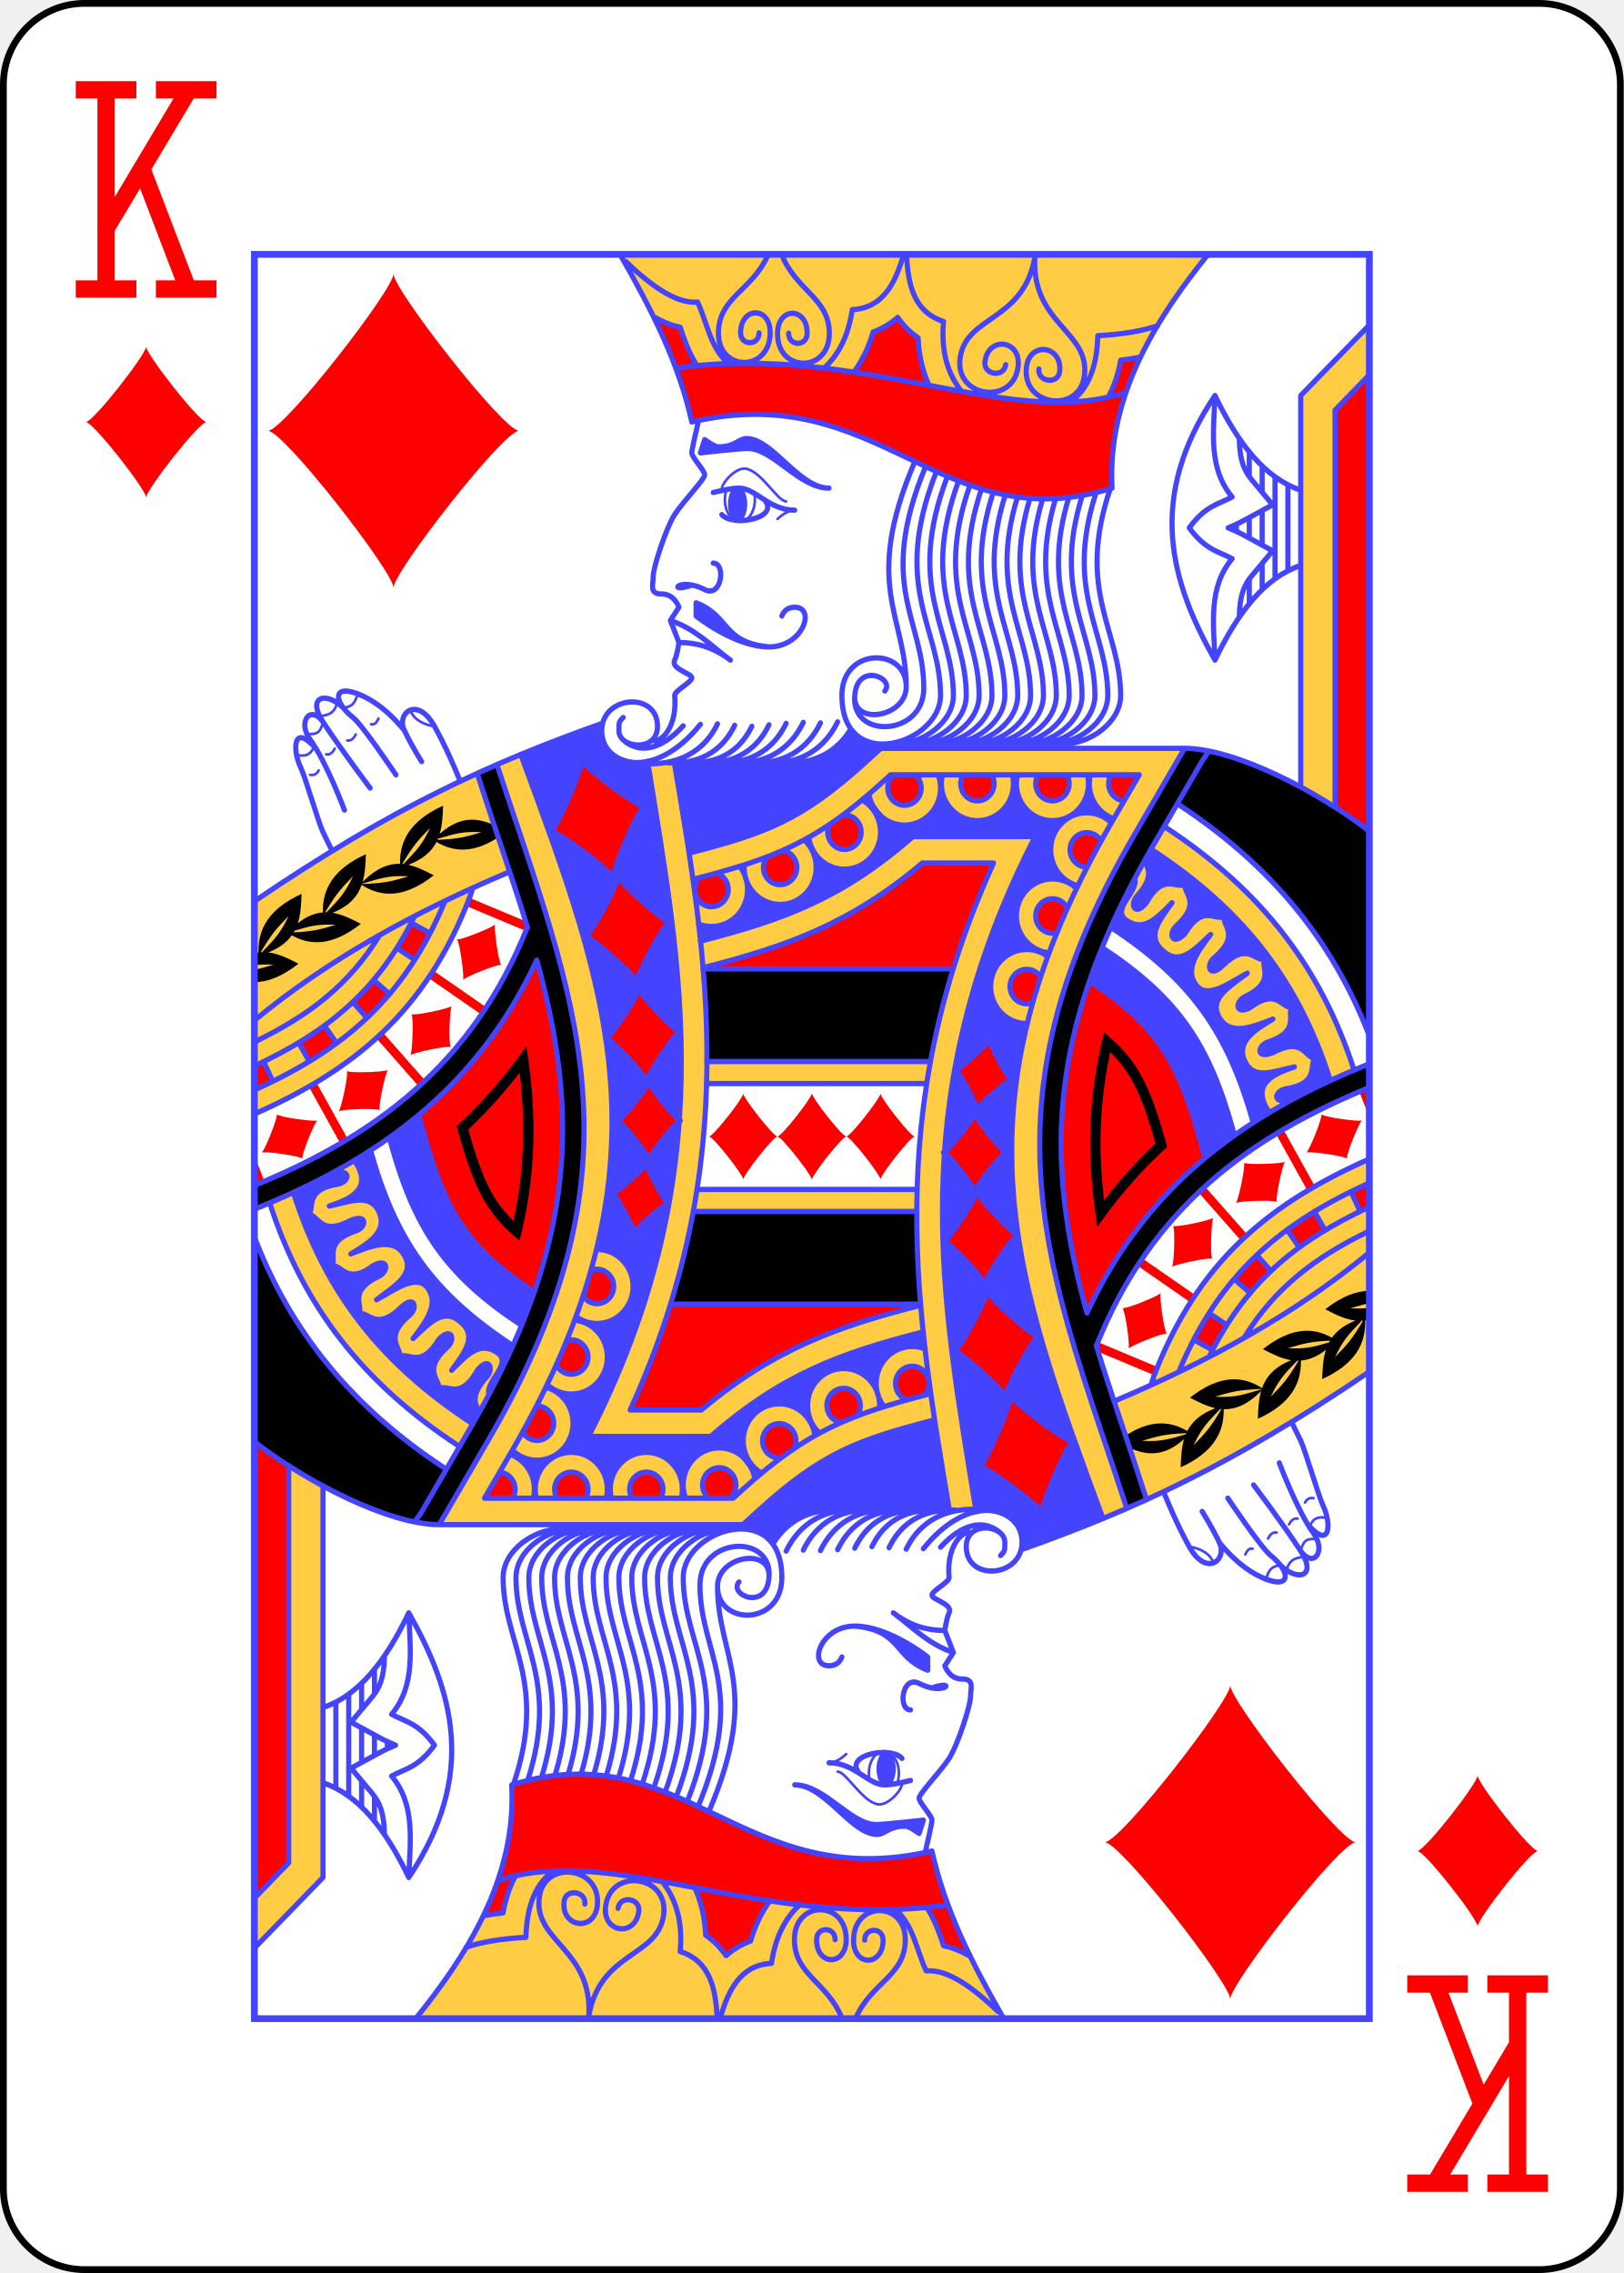
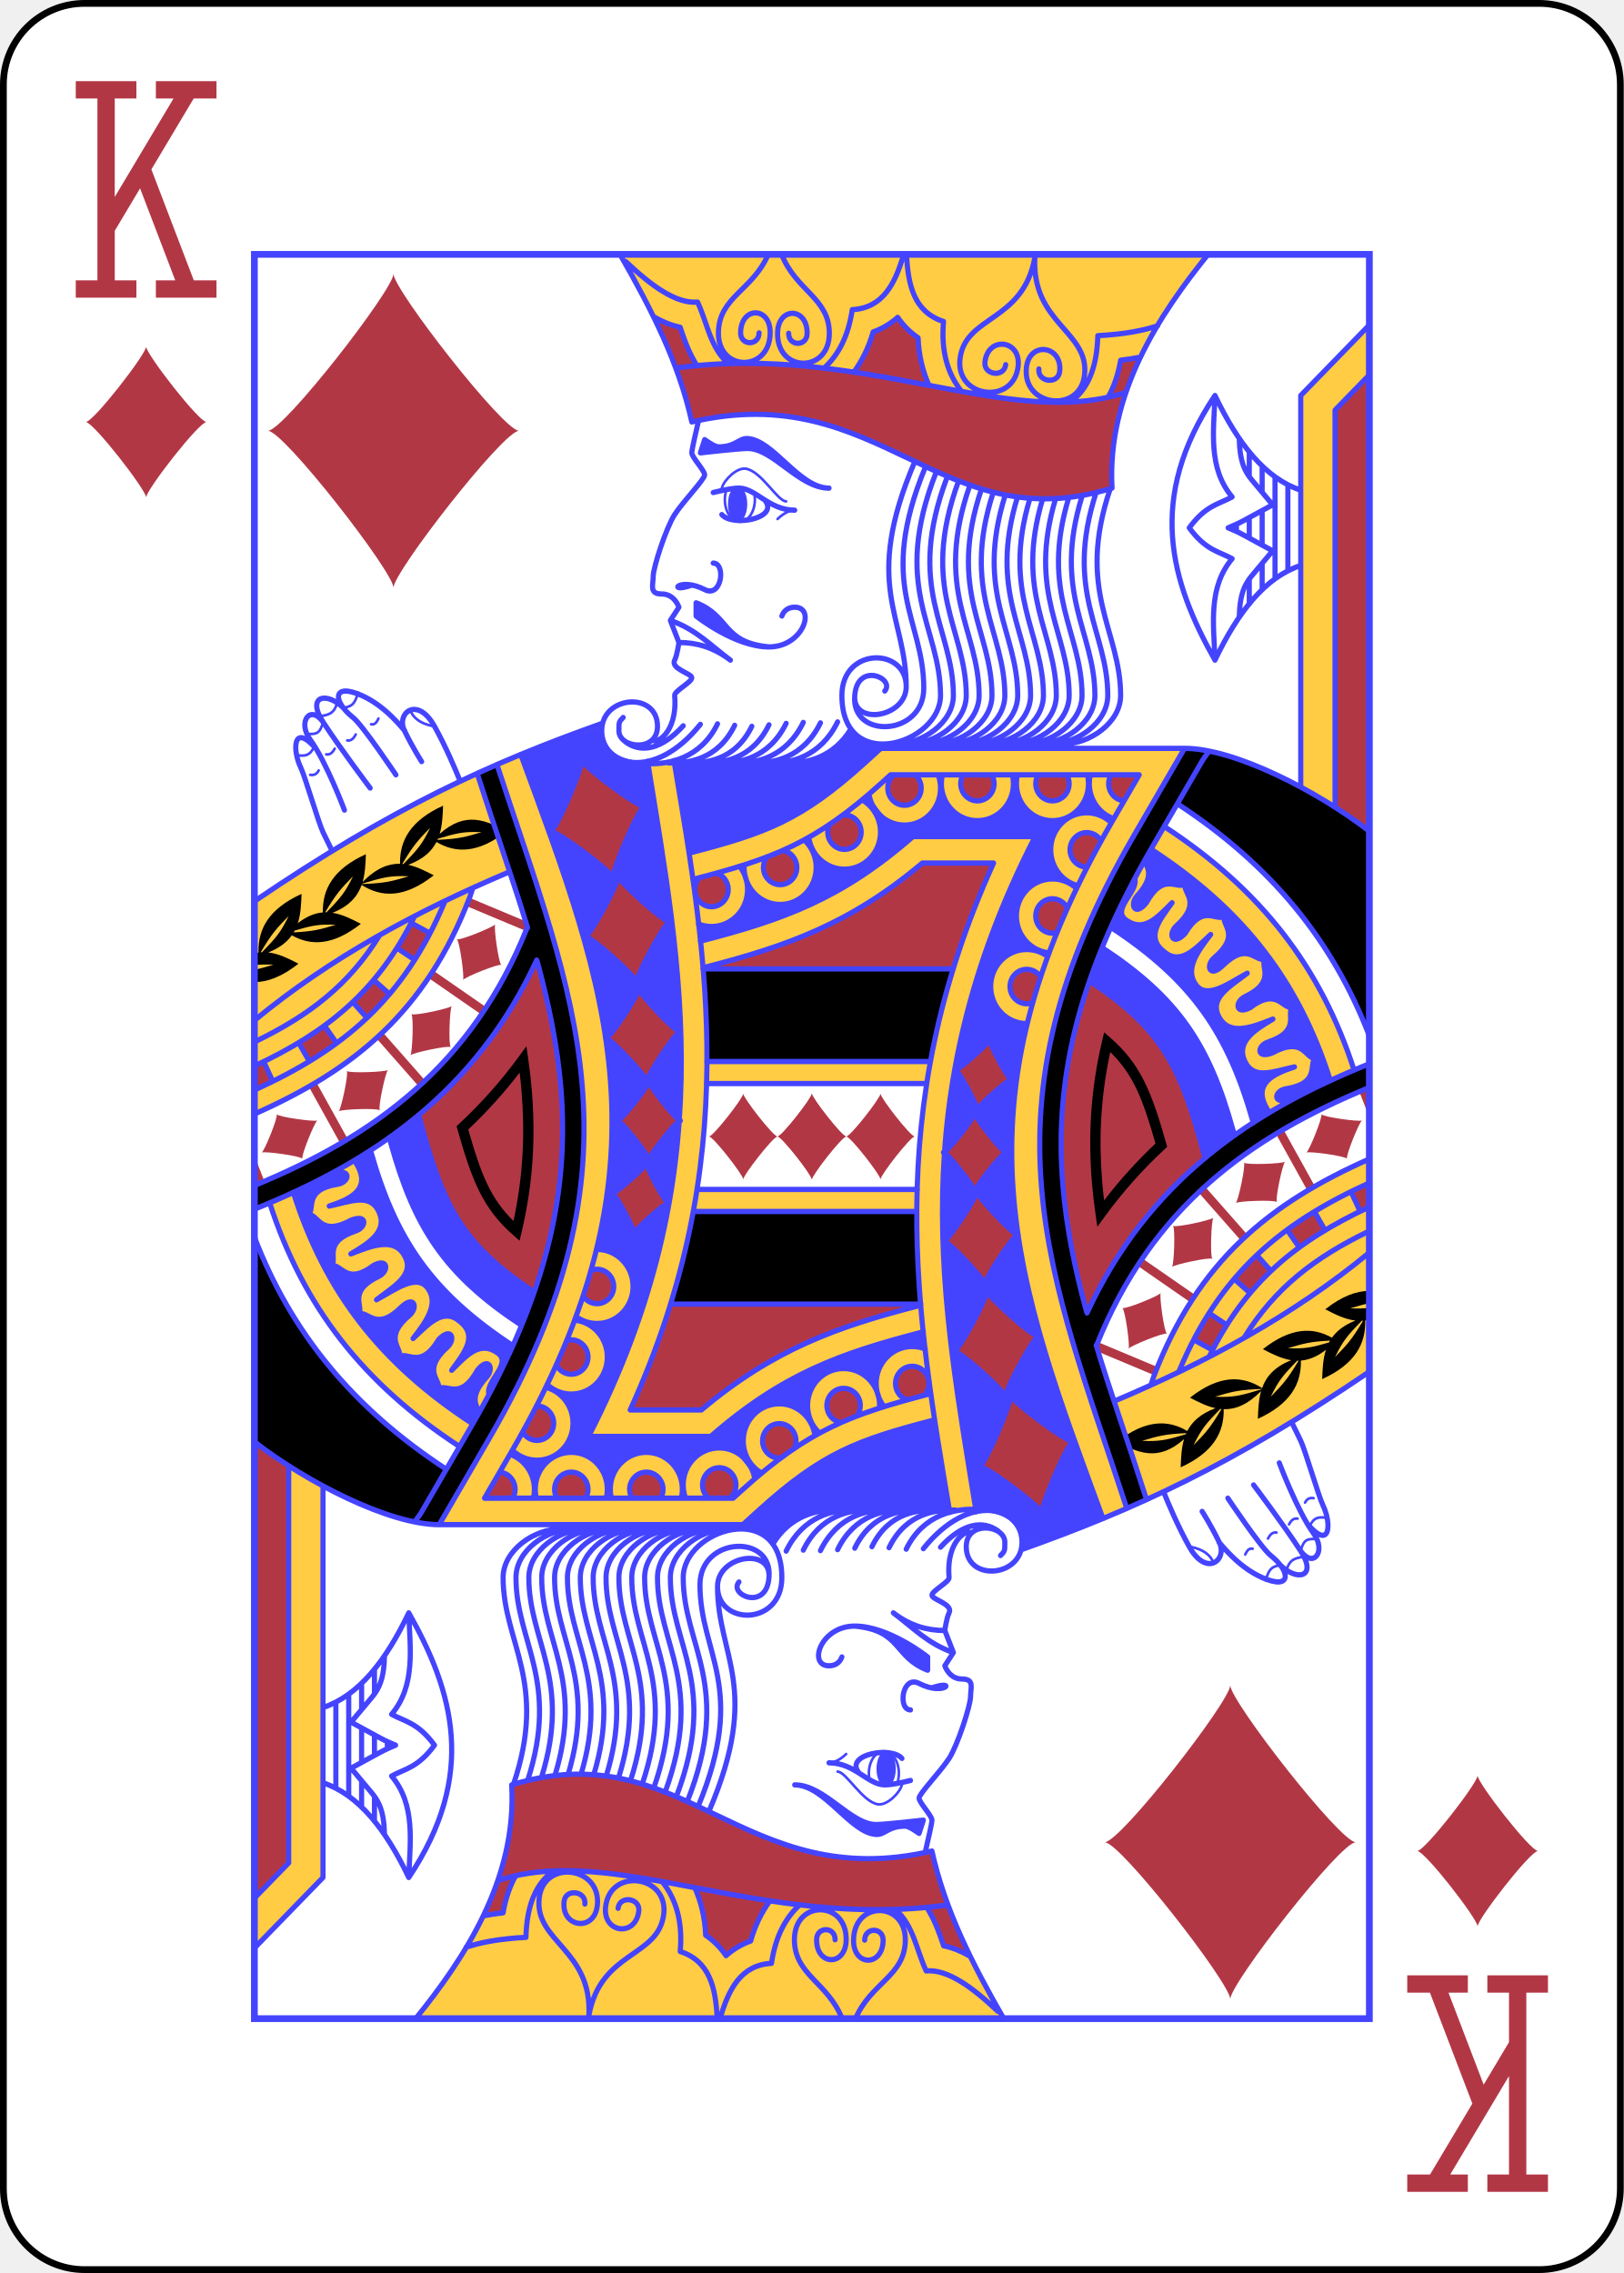
<svg xmlns="http://www.w3.org/2000/svg" xmlns:xlink="http://www.w3.org/1999/xlink" class="card" face="KD" height="3.5in" preserveAspectRatio="none" viewBox="-120 -168 240 336" width="2.5in">
  <defs>
    <symbol id="VDK" viewBox="-500 -500 1000 1000" preserveAspectRatio="xMinYMid">
-       <path d="M-285 -460L-85 -460M-185 -460L-185 460M-285 460L-85 460M85 -460L285 -460M185 -440L-170 155M85 460L285 460M185 440L-10 -70" stroke="red" stroke-width="80" stroke-linecap="square" stroke-miterlimit="1.5" fill="none" />
+       <path d="M-285 -460L-85 -460M-185 -460L-185 460M-285 460L-85 460M85 -460L285 -460M185 -440L-170 155M85 460L285 460M185 440L-10 -70" stroke="#b23745" stroke-width="80" stroke-linecap="square" stroke-miterlimit="1.5" fill="none" />
    </symbol>
    <symbol id="SDK" viewBox="-600 -600 1200 1200" preserveAspectRatio="xMinYMid">
-       <path d="M-400 0C-350 0 0 -450 0 -500C0 -450 350 0 400 0C350 0 0 450 0 500C0 450 -350 0 -400 0Z" fill="red" />
+       <path d="M-400 0C-350 0 0 -450 0 -500C0 -450 350 0 400 0C350 0 0 450 0 500C0 450 -350 0 -400 0Z" fill="#b23745" />
    </symbol>
    <symbol id="DK6" preserveAspectRatio="none" viewBox="0 0 1300 2000">
      <path stroke="#44F" stroke-linecap="round" stroke-linejoin="round" stroke-width="3" fill="none" d="M545,265c2.64,-9.531 17.644,-23.57 27.903,-22.032C591.207,245.713 610,280 620,280M630,290c-10,0 -20,10 -20,10M583.008,271.841c0.353,1.98 0.541,4.055 0.541,6.192 0,13.807 -7.835,25 -17.5,25 -9.665,0 -17.5,-11.193 -17.5,-25 0,-4.428 0.806,-8.588 2.22,-12.196M120.802,496.815c-3.725,13.385 -7.12,15.266 -16.172,17.234M96.463,508.491c-3.725,13.385 -11.329,13.379 -20.381,15.348M80.207,529.943c-3.725,13.385 -7.7,14.104 -18.204,13.751M69.59,558.281c-5.031,10.627 -11.039,10.476 -19.656,9.542M181.952,517.242C188.179,532.903 210,535 210,535M65,590c4.797,0.895 7.937,-1.11 10,-5M108.204,551.026c4.797,0.895 7.937,-2.906 10,-6.796M65,590c4.797,0.895 7.937,-1.11 10,-5M136.026,532.691c4.797,0.895 6.654,-2.65 8.717,-6.539M83.686,566.814c4.797,0.895 7.937,-2.65 10,-6.539" />
      <use xlink:href="#SDK" height="120" width="120" transform="translate(650,1000)scale(1,0.972)rotate(0)translate(-60,-60)" />
      <use xlink:href="#SDK" height="120" width="120" transform="translate(570,1000)scale(1,0.972)rotate(0)translate(-60,-60)" />
      <use xlink:href="#SDK" height="170" width="170" transform="translate(400,640)scale(1,0.972)rotate(-15)translate(-85,-85)" stroke="#44F" stroke-width="42.352" stroke-linejoin="round" stroke-linecap="round" />
      <use xlink:href="#SDK" height="150" width="150" transform="translate(435,765)scale(1,0.972)rotate(-10)translate(-75,-75)" stroke="#44F" stroke-width="48" stroke-linejoin="round" stroke-linecap="round" />
      <use xlink:href="#SDK" height="130" width="130" transform="translate(453,885)scale(1,0.972)rotate(-5)translate(-65,-65)" stroke="#44F" stroke-width="55.384" stroke-linejoin="round" stroke-linecap="round" />
      <use xlink:href="#SDK" height="110" width="110" transform="translate(460,982)scale(1,0.972)rotate(0)translate(-55,-55)" stroke="#44F" stroke-width="65.454" stroke-linejoin="round" stroke-linecap="round" />
      <use xlink:href="#SDK" height="100" width="100" transform="translate(450,1070)scale(1,0.972)rotate(10)translate(-50,-50)" stroke="#44F" stroke-width="72" stroke-linejoin="round" stroke-linecap="round" />
      <use xlink:href="#SDK" height="90" width="90" transform="translate(1259,1000)scale(1,0.972)rotate(60)translate(-45,-45)" />
      <use xlink:href="#SDK" height="90" width="90" transform="translate(1173,1052)scale(1,0.972)rotate(50)translate(-45,-45)" />
      <use xlink:href="#SDK" height="90" width="90" transform="translate(1094,1120)scale(1,0.972)rotate(40)translate(-45,-45)" />
      <use xlink:href="#SDK" height="90" width="90" transform="translate(1038,1209)scale(1,0.972)rotate(30)translate(-45,-45)" />
    </symbol>
    <symbol id="DK5" preserveAspectRatio="none" viewBox="0 0 1300 2000">
      <path stroke="#44F" stroke-linecap="round" stroke-linejoin="round" stroke-width="6" fill="none" d="M1205,261.182v97.637M1190,252.129V367.871M1175,350.311v29.996M1175,290.406l-10e-5,39.187M1175,239.693v29.996M1160,368.373v27.984M1160,298.355l10e-5,23.289M1160,223.643v27.984M1145,305.873v8.254M520.134,778.543C616.396,754.406 684.392,730.935 767.926,660h142.395c-156.787,297.276 -107.906,528.857 -68.797,765.254M525.766,808.059C620.591,784.352 694.855,758.784 778.836,690h83.006c-131.846,281.901 -89.778,512.978 -51.069,736.045M989.366,1432.945C889.254,1168.199 806.638,966.909 1000.051,642.941L1031.658,590H741.766l-9.922,8.756C653.494,667.888 603.995,685.13 511.713,708.48M1017.097,1421.323C928.021,1156.019 838.469,972.117 1025.811,658.32L1084.508,560H730.424l-18.43,16.26c-74.361,65.612 -115.843,79.924 -204.671,102.393M426.291,0.007C462.762,61.82 494.762,122.796 510,190 730,140 800,325 1000,265 993.852,157.297 1056.123,67.145 1111.966,-0.018M614.759,0.032C631.487,41.41 670.706,49.677 670.34,90.06c-0.408,44.997 -60.979,44.224 -60.335,-0.77 0.435,-30.41 34.906,-29.556 34.477,0.44 -0.215,14.998 -21.763,14.723 -21.548,-0.275M599.096,0.044C581.146,40.794 541.84,48.101 541.051,88.41c-0.88,44.991 59.691,45.764 60.335,0.77 0.435,-30.41 -34.048,-30.436 -34.477,-0.44 -0.215,14.998 21.333,15.273 21.548,0.275M910,3.41c-3.958,75.052 63.504,83.571 57.94,133.177 -5.014,44.699 -73.043,36.172 -67.764,-8.495 3.568,-30.189 42.241,-24.924 38.722,4.854 -1.76,14.889 -25.961,11.855 -24.201,-3.034M910,3.41C896.361,77.248 828.885,68.851 822.732,118.383c-5.544,44.633 62.485,53.162 67.764,8.495 3.568,-30.189 -35.203,-34.632 -38.722,-4.854 -1.76,14.889 22.442,17.923 24.201,3.034M491.884,128.804C710,100 880,200 1015.604,156.595M995.411,161.923C1002.408,149.77 1007.254,135.659 1010,120c8.271,-0.945 15.987,-2.113 23.204,-3.475M951.488,167.374c19.219,-13.488 30.892,-37.153 31.903,-75.195 30.425,-1.548 52.501,-5.644 69.805,-11.195M466.519,71.255c9.446,5.241 19.354,9.279 29.914,11.366 3.985,11.503 8.452,24.997 17.213,39.74 0.763,1.283 1.566,2.56 2.409,3.829M552.628,123.893C531.219,105.072 528.495,78.759 516.729,54.105 491.699,56.297 462.178,35.159 433.183,8.316M698.804,133.696c9.723,-12.91 17.517,-28.178 22.597,-45.676 10.847,-3.769 20.57,-9.546 28.66,-16.604 6.148,8.853 14.187,16.87 23.799,23.219 0.785,19.912 5.349,38.047 12.742,53.992M757.092,0.052C747.112,32.943 733.174,60.761 697.089,62.687 692.459,93.201 680.697,114.38 664.045,129.146M824.538,155.374C808.692,135.989 800.327,110.644 803.527,76.109 768.856,65.234 762.116,34.589 760.381,0.043M0.128,733.28C160.872,627.138 273.947,577.151 405.892,531.565M1084.508,560c58.556,0 155.048,48.393 215.606,93.996M1060.798,648.537c113.096,71.77 182.617,159.57 221.424,276.264M1045.468,674.302c108.824,68.979 172.626,150.486 209.091,262.347M1300.071,886.19C1257.215,777.442 1184.743,691.771 1076.171,622.798M998.735,762.9c94.583,60.402 136.897,120.761 165.899,221.531M988.568,785.964c89.063,57.044 124.762,109.898 152.397,206.618l1.791,6.27M973.923,823.823c78.203,50.361 103.128,90.662 128.581,179.747l5.989,20.963M1045.369,1281.592l3.338,-9.824c51.421,-130.622 135.35,-196.342 251.249,-246.259M1154.091,1227.949c35.812,-56.212 81.928,-90.805 145.814,-120.773M1113.379,1249.43c42.764,-84.642 101.834,-131.066 186.517,-169.544M1077.871,1266.58c47.687,-111.379 119.453,-168.575 222.006,-213.896M970.828,1200.002C1041.668,1050.464 1161.946,971.391 1299.957,917.595M981.741,1237.189C1046.058,1080.041 1161.175,999.873 1299.994,944.443M1002.278,1300.143c108.097,-44.364 209.475,-97.716 297.742,-168.601M970.203,1198.396c-13.491,-48.251 -23.451,-95.134 -27.496,-142.517 -9.688,-113.478 12.898,-231.197 104.568,-384.744l58.697,-98.32 7.089,-9.682M1039.892,1410.606c-19.667,-59.873 -42.017,-121.299 -58.398,-173.96M523.076,810 814.875,810M527.684,915 788.328,915M527.262,940 783.957,940M1113.101,1200.255l20.73,13.447M1142.463,1161.465l18.51,16.033M1168.828,1134.571l16.461,17.846M1204.197,1105.897l14.1,19.81M1236.013,1085.268l12.336,21.066M1278.611,1062.598l10.579,22.262M1095.363,1230.498l21.824,11.578M1220,603.865V160l80,-80M1260,626.748V176.568l39.999,-39.999M1219.982,352.664C1178.5,366.005 1146.587,405.675 1120,460c-1.436,-40.363 -8.306,-82.087 20,-115 -16.063,-8.511 -30.68,-9.463 -50,-35 19.32,-25.537 33.937,-26.489 50,-35 -28.306,-32.913 -21.436,-74.637 -20,-115 26.587,54.325 58.5,93.995 99.982,107.336M1148.301,411.435c0.056,-3.197 0.194,-6.275 0.441,-9.224 1.32,-15.756 4.72,-26.855 14.004,-37.65l24.494,-28.482 -33.195,-17.588c-8.638,-4.577 -14.026,-6.531 -18.703,-8.49 4.677,-1.959 10.065,-3.914 18.703,-8.49l33.195,-17.588 -24.494,-28.482c-9.284,-10.795 -12.684,-21.895 -14.004,-37.65 -0.247,-2.949 -0.385,-6.027 -0.441,-9.224M1120,160c-80.254,116.73 -51.745,210.787 0,300M708.559,618.376A42,42 0 0 1 730,655v0a42,42 0 0 1 -42,42 42,42 0 0 1 -41.598,-36.205M686.029,635.6A19.5,19.5 0 0 1 688,635.5 19.5,19.5 0 0 1 707.5,655 19.5,19.5 0 0 1 688,674.5 19.5,19.5 0 0 1 668.5,655a19.5,19.5 0 0 1 2.091,-8.784M797.229,589.997A42,42 0 0 1 800,605 42,42 0 0 1 758,647 42,42 0 0 1 716.564,611.857M770.453,589.995A19.5,19.5 0 0 1 777.5,605 19.5,19.5 0 0 1 758,624.5 19.5,19.5 0 0 1 738.5,605a19.5,19.5 0 0 1 7.055,-15.012M883.79,589.99A42,42 0 0 1 885,600a42,42 0 0 1 -42,42 42,42 0 0 1 -42,-42 42,42 0 0 1 1.211,-10.012M859.734,589.989A19.5,19.5 0 0 1 862.5,600 19.5,19.5 0 0 1 843,619.5 19.5,19.5 0 0 1 823.5,600a19.5,19.5 0 0 1 2.767,-10.012M971.29,589.99A42,42 0 0 1 972.5,600a42,42 0 0 1 -42,42 42,42 0 0 1 -42,-42 42,42 0 0 1 1.211,-10.012M947.234,589.989A19.5,19.5 0 0 1 950,600 19.5,19.5 0 0 1 930.5,619.5 19.5,19.5 0 0 1 911,600a19.5,19.5 0 0 1 2.767,-10.012M1001.961,639.758A42,42 0 0 1 973.5,600a42,42 0 0 1 1.211,-10.012M1014.087,619.449A19.5,19.5 0 0 1 996,600a19.5,19.5 0 0 1 2.767,-10.012M960.294,715.741A42,42 0 0 1 928.5,675a42,42 0 0 1 42,-42 42,42 0 0 1 28.739,11.372M971.157,694.489A19.5,19.5 0 0 1 970.5,694.5 19.5,19.5 0 0 1 951,675a19.5,19.5 0 0 1 19.5,-19.5 19.5,19.5 0 0 1 16.785,9.575M926.665,791.825A42,42 0 0 1 888.5,750a42,42 0 0 1 42,-42 42,42 0 0 1 28.229,10.901M935.972,768.717A19.5,19.5 0 0 1 930.5,769.5 19.5,19.5 0 0 1 911,750a19.5,19.5 0 0 1 19.5,-19.5 19.5,19.5 0 0 1 17.494,10.885M901.237,871.994A42,42 0 0 1 900.5,872a42,42 0 0 1 -42,-42 42,42 0 0 1 42,-42 42,42 0 0 1 24.636,7.984M907.72,848.114A19.5,19.5 0 0 1 900.5,849.5 19.5,19.5 0 0 1 881,830a19.5,19.5 0 0 1 19.5,-19.5 19.5,19.5 0 0 1 16.278,8.763M641.043,663.734A42,42 0 0 1 655,695a42,42 0 0 1 -42,42 42,42 0 0 1 -42,-42 42,42 0 0 1 0.104,-2.949M615.923,675.72A19.5,19.5 0 0 1 632.5,695 19.5,19.5 0 0 1 613,714.5 19.5,19.5 0 0 1 593.5,695a19.5,19.5 0 0 1 4.158,-12.037M565.706,693.65A42,42 0 0 1 575,720a42,42 0 0 1 -42,42 42,42 0 0 1 -15.083,-2.802M538.79,701.38A19.5,19.5 0 0 1 552.5,720 19.5,19.5 0 0 1 533,739.5 19.5,19.5 0 0 1 513.5,720a19.5,19.5 0 0 1 5.342,-13.409M795.159,246.412C741.578,377.816 800,422.21 800,500c0,55 -115,90 -115,0 0,-55 75,-55 75,-10 0,35 -62.765,44.891 -60,10 3.052,-38.508 47.487,-19.355 35,-5M782.517,240.733C724.777,376.332 780.484,412.89 780.484,491.79 780.484,546.79 695,550 700,500M770,235C708.212,375.321 760,410 760,490M807.997,251.821C758.185,379.052 815,423.287 815,500c0,30.823 -36.118,55.365 -67.872,55.144M821.048,256.901C774.7,380.245 830,424.317 830,500c0,30.823 -36.118,55.365 -67.872,55.144M834.323,261.583C791.102,381.375 845,425.282 845,500c0,30.823 -36.118,55.365 -67.872,55.144M847.748,266.039C807.441,382.477 860,426.216 860,500c0,30.823 -36.118,55.365 -67.872,55.144M861.464,269.818C823.58,383.434 875,427.02 875,500c0,30.823 -36.118,55.365 -67.872,55.144M875.463,272.868C839.501,384.221 890,427.677 890,500c0,30.823 -36.118,55.365 -67.872,55.144M889.737,275.142C855.189,384.816 905,428.171 905,500c0,30.823 -36.118,55.365 -67.872,55.144M904.283,276.596C870.629,385.201 920,428.489 920,500c0,30.823 -36.118,55.365 -67.872,55.144M919.1,277.188C885.809,385.358 935,428.619 935,500c0,30.823 -36.118,55.365 -67.872,55.144M934.195,276.881C900.716,385.277 950,428.552 950,500c0,30.823 -36.118,55.365 -67.872,55.144M949.583,275.634C915.338,384.946 965,428.278 965,500c0,30.823 -36.118,55.365 -67.872,55.144M965.29,273.405C929.663,384.36 980,427.793 980,500c0,30.823 -36.118,55.365 -67.872,55.144M981.353,270.151C943.68,383.519 995,427.091 995,500c0,30.823 -36.118,55.365 -67.872,55.144M997.87,265.686C957.335,382.389 1010,426.142 1010,500c0,30.823 -36.118,55.365 -67.872,55.144M520,532.778C465.796,598.504 405,580 405,540c0,-40 65,-45 65,-5 0,30 -45,25 -45,5 0,-10 0,-10 5,-15M500,534.444c-25.083,26.791 -49.177,31.341 -67.463,18.093M540,532.222c-20,40 -57.915,45.684 -79.403,45.122M560,533.889c-20,40 -55.863,43.196 -77.35,42.634M580,535c-20,40 -55.863,42.085 -77.35,41.523M600,533.333c-20,40 -55.863,43.752 -77.35,43.19M620,531.667c-20,40 -55.863,45.418 -77.35,44.857M640,530.556c-20,40 -55.863,46.529 -77.35,45.968M660,531.111c-20,40 -55.863,45.974 -77.35,45.412M680,530c-20,40 -55.863,47.085 -77.35,46.523M695.523,538.013c-20.53,32.953 -52.907,39.032 -72.873,38.511M517.827,188.827C514.886,200.909 510,221.505 510,225c0,5 15,20 15,25 0,5 -25,30 -35,45 -10,15 -25,60 -25,70 0,10 -5,20 10,20 15,0 20,15 20,15l-10,15 10,25c0,0 -1.838,13.675 -5,20 -5,10 20,15 20,20 0,5 -20.437,15.019 -20,20 3.908,44.548 -24.383,56.24 -25,50M535,350c15,0 10,40 -10,30 -30,-15 -45,5 -15,-5M615,410c2.205,-6.063 7.383,-10 15,-10 25,0 10,45 -30,45 -40,0 -85,-35 -85,-35v-15c40,15 30,45 85,50M495,440c20,0 40,5 60,20 -22.925,-16.544 -40,-35 -70,-45M525,210l-5,15c0,0 45,-5 55,-5 30,0 60,45 95,45 -35,0 -65,-55 -95.29,-56.161 -9.993,-0.383 -13.614,9.419 -33.614,9.419C536.382,218.258 525,210 525,210v0M630,290c-30,0 -45.346,-24.918 -65,-25 -10.138,-0.042 -30,5 -30,5M595.871,279.644C610.873,299.647 557.374,309.072 545,295M239.869,597.116C233.831,582.484 222.966,557.691 210,535c-20,-35 -45,-15 -35,5 10,20 20,35 20,35M175.29,539.935C173.609,538.913 154.066,512.457 125,500c-35,-15 -33.238,7.222 -10,25 11.232,8.593 50,65 50,65M105,515.29C85,495 60,500 80,530c20,30 55,75 55,75M80,530c-15,-20 -30,0 -15,20 18.974,25.298 40,80 40,80M72.032,560.581C45,530 44.064,561.807 54.064,581.807 59.064,591.807 75,645 80,655l10.701,21.402M1037.564,687.87c4.723,7.868 11.471,18.196 -8.343,39.341 -9.126,9.74 -2.687,24.18 10.778,7.789 20,-35 35,-15 45.124,-20.988 -2.689,9.832 20.209,20.598 -10.091,47.185C1065,770 1070,785 1085,770c21.131,-34.329 35.471,-13.85 45.785,-19.505 -3.009,9.739 19.527,21.246 -11.625,46.831 -10.315,8.471 -5.807,23.626 9.675,9.124 29.05,-27.948 37.808,-4.532 49.209,-7.426 -5.35,8.677 13.588,25.457 -22.975,42.431 -12.106,5.62 -11.535,21.421 6.008,12.4 31.172,-23.044 37.003,1.267 48.672,-0.212 -6.37,7.958 10.376,26.927 -27.988,39.306 -12.702,4.099 -14.066,19.851 5.655,12.036 35.69,-18.741 37.573,6.188 49.328,6.588 -7.557,6.841 5.952,28.236 -33.894,34.343 -13.193,2.022 -17.049,17.356 3.665,12.783M1026.493,707.762c4.572,14.621 -28.113,34.819 -9.701,47.174 20.48,13.743 35.303,-2.517 53.208,-19.936 -14.905,20.047 -30.697,38.701 -10,55 19.435,16.731 36.52,-2.195 54.984,-19.021 -15.551,19.55 -29.984,39.021 -17.594,56.48 12.792,18.024 38.142,-0.888 60.229,-12.558 -19.949,15.036 -45.281,28.286 -32.619,50.099 12.547,21.614 39.189,10.789 62.536,1.905C1165.9,879.391 1144.168,892.816 1155,915c10.372,21.24 33.237,11.175 57.702,6.126 -23.926,7.689 -52.164,19.089 -29.302,51.671" />
    </symbol>
    <symbol id="DK4" preserveAspectRatio="none" viewBox="0 0 1300 2000">
      <path fill="black" d="M1084.508,560l-58.697,98.32c-187.341,313.797 -97.789,497.698 -8.713,763.002l23.092,-10.266 -57.762,-175.512C1046.875,1079.487 1161.668,999.68 1300,944.443V917.615C1161.979,971.411 1041.672,1050.455 970.828,1200.002l0.795,2.709 -1.42,-4.314c-13.491,-48.251 -23.451,-95.135 -27.496,-142.518 -9.688,-113.478 12.898,-231.197 104.568,-384.744l58.697,-98.32 -29.781,49.916C1184.687,691.728 1257.135,777.351 1300,886.016V653.916C1247.887,614.69 1169.327,573.443 1112.02,562.904l-0.064,0.107zM220,625c-38.243,16.869 -50.73,39.82 -50.184,65.85 -13.29,-0.348 -27.534,4.811 -43.621,20.596C129.141,701.541 129.613,690.786 130,680 91.688,696.899 79.224,719.903 79.818,745.99 70.668,746.731 61.03,750.275 50.633,758.205 54.076,747.821 54.59,736.429 55,725 16.463,741.999 4.078,765.174 4.83,791.451 3.236,791.66 1.626,791.963 0,792.354v13.449C6.455,804.98 13.029,804.849 22.26,805.217 13.211,807.838 6.837,809.679 0,811.016v13.971c15.197,7.2e-4 32.097,-6.118 51.395,-20.848 -11.463,-5.788 -22.95,-11.437 -35.184,-12.781 13.191,-5.09 21.793,-11.762 27.439,-19.451 22.217,12.236 47.947,11.85 80.484,-12.984 -10.803,-5.455 -21.628,-10.784 -33.078,-12.506 19.825,-7.612 29.328,-18.781 34.014,-31.607 23.029,14.305 49.765,15.292 84.064,-10.887 -9.735,-4.916 -19.487,-9.734 -29.699,-11.9 17.505,-6.371 27.302,-15.398 32.848,-25.889 22.528,13.014 48.645,13.135 81.852,-12.211 -23.778,-12.007 -47.654,-23.447 -78.109,3.057C219.116,646.927 219.606,635.981 220,625Zm-15,25c-9.295,18.589 -14.428,24.37 -31.143,41.131 -0.468,-0.051 -0.936,-0.103 -1.406,-0.141C185.522,669.587 190.885,664.115 205,650Zm52.279,4.807c2.377,0.016 4.928,0.082 7.721,0.193 -19.154,5.548 -26.54,7.606 -51.529,8.73 0.201,-0.437 0.382,-0.881 0.57,-1.322 19.619,-5.653 27.964,-7.704 43.238,-7.602zm-85,50c2.377,0.016 4.928,0.082 7.721,0.193 -19.935,5.775 -27.006,7.775 -54.58,8.869 0.053,-0.152 0.095,-0.308 0.146,-0.461 22.238,-6.438 30.551,-8.71 46.713,-8.602zM115,705c-9.241,18.483 -14.365,24.3 -30.852,40.84 -0.535,-0.007 -1.073,-8e-5 -1.611,0.012C95.545,724.565 100.916,719.084 115,705ZM40,750C30.713,768.575 25.582,774.362 8.898,791.092 8.378,791.113 7.854,791.152 7.33,791.191 20.491,769.62 25.841,764.159 40,750Zm47.279,9.807c2.377,0.016 4.928,0.082 7.721,0.193 -18.542,5.371 -26.021,7.474 -49.139,8.623 0.419,-0.687 0.814,-1.383 1.193,-2.084 17.576,-5.021 25.721,-6.83 40.225,-6.732zM523.076,810 527.684,915H788.328L814.875,810Zm467.709,71.871 -2.305,9.463c-13.936,57.217 -16.337,109.636 -11.896,161.652 0.997,11.684 2.414,23.387 4.166,35.131l2.119,14.211 8.615,-11.498c21.298,-28.422 44.77,-53.825 69.992,-76.621l2.783,-2.516 -1.043,-3.606c-17.22,-59.464 -30.254,-90.3 -65.016,-119.902zm7.127,22.383c26.414,25.135 37.62,51.977 52.734,103.687 -21.305,19.517 -41.323,40.983 -59.904,64.463 -0.855,-6.832 -1.621,-13.647 -2.201,-20.438 -4.087,-47.877 -2.144,-95.767 9.371,-147.713z" />
    </symbol>
    <symbol id="DK3" preserveAspectRatio="none" viewBox="0 0 1300 2000">
      <path fill="#44F" d="M600,445c-40,0 -85,-35 -85,-35v-15c40,15 30,45 85,50M525,210l-5,15c0,0 45,-5 55,-5 30,0 60,45 95,45 -35,0 -65,-55 -95.29,-56.161 -9.993,-0.383 -13.614,9.419 -33.614,9.419C536.382,218.258 525,210 525,210ZM574.667,283.061a11.249,20.385 0 0 1 -11.249,20.385 11.249,20.385 0 0 1 -11.249,-20.385 11.249,20.385 0 0 1 11.249,-20.385 11.249,20.385 0 0 1 11.249,20.385zM489.009,572.698l133.641,3.825c19.965,0.522 52.342,-5.558 72.988,-38.356 8.822,11.653 21.897,16.73 35.872,16.969l-1.087,4.864 -18.43,16.26c-74.361,65.612 -115.843,79.924 -204.951,102.132 -5.836,-35.709 -11.98,-70.798 -18.034,-105.693zM800,605c0,23.196 -18.804,42 -42,42 -29.839,0.637 -35.202,-40.062 -49.393,-28.596C721.821,625.845 730,639.832 730,655c0,23.196 -18.804,42 -42,42 -20.928,0 -38.655,-15.406 -41.584,-36.119 -1.783,0.981 -3.565,1.936 -5.35,2.877C649.933,671.723 655,683.08 655,695c0,23.196 -18.804,42 -42,42 -17.875,0 -33.131,-11.171 -39.195,-26.908C574.588,713.315 575,716.639 575,720c0,23.196 -18.804,42 -42,42 -5.157,0 -10.269,-0.949 -15.082,-2.801l2.217,19.344C616.397,754.406 684.392,730.935 767.926,660h142.395c-156.787,297.276 -107.906,528.857 -68.797,765.254 30.599,0.378 51.772,10.196 52.529,40.46l95.313,-32.769C915.034,1236.375 850.349,1074.787 901.131,871.994 900.92,871.997 900.71,872 900.5,872c-23.196,0 -42,-18.804 -42,-42 0,-23.196 18.804,-42 42,-42 8.804,0 17.383,2.768 24.527,7.908 0.513,-1.363 1.03,-2.727 1.553,-4.094C905.003,789.792 888.5,771.681 888.5,750c0,-23.196 18.804,-42 42,-42 10.39,0 20.407,3.853 28.121,10.809 0.51,-1.034 1.019,-2.069 1.535,-3.105C941.543,710.973 928.5,694.217 928.5,675c0,-23.196 18.804,-42 42,-42 10.667,0 20.933,4.058 28.717,11.352 0.28,-0.471 0.553,-0.939 0.834,-1.41l1.902,-3.186C984.939,633.958 973.5,617.975 973.5,600c0,-3.37 0.407,-6.727 1.209,-10h-3.418c0.802,3.273 1.209,6.63 1.209,10 0,23.196 -18.804,42 -42,42 -23.196,0 -42,-18.804 -42,-42 0,-3.37 0.407,-6.727 1.209,-10h-5.918c0.802,3.273 1.209,6.63 1.209,10 0,23.196 -18.804,42 -42,42 -23.196,0 -42,-18.804 -42,-42 0,-3.37 0.407,-6.727 1.209,-10 -9.2,-1.207 -2.261,7.468 -2.209,15zm175.104,-15 55.566,1.654 0.988,-1.654zM998.735,762.9c94.583,60.402 136.897,120.761 165.899,221.531L1183.4,972.797c-22.862,-32.583 5.376,-43.982 29.302,-51.671 -24.465,5.049 -47.331,15.115 -57.702,-6.126 -10.832,-22.184 10.9,-35.609 32.536,-48.095 -23.348,8.883 -49.99,19.709 -62.536,-1.905 -12.662,-21.813 12.67,-35.063 32.619,-50.099 -22.087,11.67 -47.437,30.582 -60.229,12.558C1085,810 1099.433,790.529 1114.984,770.979 1096.52,787.805 1079.435,806.731 1060,790c-20.697,-16.299 -4.905,-34.953 10,-55 -17.905,17.419 -32.729,33.679 -53.208,19.936 -18.412,-12.355 14.274,-32.553 9.701,-47.174m228.066,228.887C1218.094,824.788 1154.292,743.281 1045.468,674.302l-7.904,13.568c4.723,7.868 11.471,18.196 -8.343,39.341 -9.126,9.74 -2.687,24.18 10.778,7.789 20,-35 35,-15 45.124,-20.988 -2.689,9.832 20.209,20.598 -10.091,47.185C1065,770 1070,785 1085,770c21.131,-34.329 35.471,-13.85 45.785,-19.505 -3.009,9.739 19.527,21.246 -11.625,46.831 -10.315,8.471 -5.807,23.626 9.675,9.124 29.05,-27.948 37.808,-4.532 49.209,-7.426 -5.35,8.677 13.588,25.457 -22.975,42.431 -12.106,5.62 -11.535,21.421 6.008,12.4 31.172,-23.044 37.003,1.267 48.672,-0.212 -6.37,7.958 10.376,26.927 -27.988,39.306 -12.702,4.099 -14.066,19.851 5.655,12.036 35.69,-18.741 37.573,6.188 49.328,6.588 -7.557,6.841 5.952,28.236 -33.894,34.343 -13.193,2.022 -17.049,17.356 3.665,12.783zM1142.756,998.852l-1.791,-6.27C1113.331,895.862 1077.631,843.008 988.568,785.964l-14.645,37.859c78.203,50.361 103.128,90.662 128.581,179.747l5.989,20.963" />
    </symbol>
    <symbol id="DK2" preserveAspectRatio="none" viewBox="0 0 1300 2000">
-       <path fill="red" d="M750.061,71.416c-8.09,7.058 -17.813,12.834 -28.66,16.604 -5.08,17.498 -12.873,32.766 -23.09,45.496 -57.344,-8.466 -118.21,-13.386 -182.865,-7.311 -0.234,-1.283 -1.036,-2.56 -1.799,-3.844C504.886,107.618 500.418,94.124 496.434,82.621 485.874,80.534 475.965,76.498 466.756,72.613 485.609,111.419 500.836,149.583 510,190c220,-50 290,135 490,75 -3.103,-54.365 11.226,-104.257 33.283,-148.727 -7.295,1.614 -15.012,2.782 -23.283,3.727 -2.746,15.659 -7.591,29.77 -15.182,42.076 -62.438,13.153 -131.213,0.635 -208.168,-13.49 -7.44,-15.904 -12.004,-34.04 -12.789,-53.951C764.249,88.286 756.208,80.269 750.061,71.416ZM1300,136.57l-40,39.998 1.262,450.93c14.241,8.907 27.212,17.772 38.738,26.432zm-186.938,426.562 -7.09,9.682 -58.697,98.32zm-88.004,26.094c-8.764,0.254 -24.385,4.427 -26.291,0.762C996.957,593.014 996,596.474 996,600c0,10.221 7.893,18.709 18.088,19.449 -2.566,-4.934 19.251,-23.801 16.686,-28.734 -0.635,-1.222 -2.794,-1.573 -5.715,-1.488zm-279.504,0.762C741.086,593.693 738.5,599.195 738.5,605c0,10.77 8.73,19.5 19.5,19.5 10.77,0 19.5,-8.73 19.5,-19.5 0,-5.801 -2.583,-11.301 -7.047,-15.006zm80.713,0C824.457,593.014 823.5,596.474 823.5,600c0,10.77 8.73,19.5 19.5,19.5 10.77,0 19.5,-8.73 19.5,-19.5 0,-3.526 -0.956,-6.986 -2.766,-10.012zm87.5,0C911.957,593.014 911,596.474 911,600c0,10.77 8.73,19.5 19.5,19.5 10.77,0 19.5,-8.73 19.5,-19.5 0,-3.526 -0.956,-6.986 -2.766,-10.012zM688,635.5c-0.658,0 -1.316,0.033 -1.971,0.1l-15.439,10.615C669.215,648.939 668.5,651.949 668.5,655c0,10.77 8.73,19.5 19.5,19.5 10.77,0 19.5,-8.73 19.5,-19.5 0,-10.77 -8.73,-19.5 -19.5,-19.5zm282.5,20c-10.77,0 -19.5,8.73 -19.5,19.5 0,10.77 8.73,19.5 19.5,19.5 0.219,0 0.437,-0.005 0.656,-0.012l16.129,-29.414C983.776,659.14 977.394,655.5 970.5,655.5Zm-354.578,20.221 -18.264,7.242C594.964,686.397 593.5,690.635 593.5,695c0,10.77 8.73,19.5 19.5,19.5 10.77,0 19.5,-8.73 19.5,-19.5 0,-9.641 -7.046,-17.834 -16.578,-19.279zM778.836,690c-83.981,68.784 -158.246,94.352 -254.416,119.029l290.469,0.773C827.249,770.72 842.715,730.895 861.842,690ZM538.791,701.379 518.842,706.592C515.412,710.214 513.5,715.012 513.5,720c0,10.77 8.73,19.5 19.5,19.5 10.77,0 19.5,-8.73 19.5,-19.5 0,-8.539 -5.555,-16.085 -13.709,-18.621zM930.5,730.5c-10.77,0 -19.5,8.73 -19.5,19.5 0,10.77 8.73,19.5 19.5,19.5 1.852,0 3.695,-0.264 5.473,-0.783l12.021,-27.332C944.712,734.721 937.928,730.5 930.5,730.5Zm-30,80c-10.77,0 -19.5,8.73 -19.5,19.5 0,10.77 8.73,19.5 19.5,19.5 2.473,0 4.924,-0.471 7.221,-1.387l9.057,-28.85C913.169,813.793 907.054,810.5 900.5,810.5Zm73.379,13.072c-30.287,84.62 -37.401,159.34 -31.172,232.307 4.045,47.383 14.005,94.266 27.809,143.32 35.467,-73.406 82.796,-130.262 138.201,-174.976l-6.213,-20.652c-25.453,-89.086 -50.378,-129.386 -128.625,-179.998zm323.728,121.934 -9.275,3.736 11.668,28.965v-26.762zm-97.826,46.551 -8.687,4.953 36.732,64.4 8.685,-4.955zM1300,1054.014l-21.389,8.584 10.578,22.262 10.81,-4.838zm-191.68,2.728 -7.414,6.711 49.477,54.662 7.414,-6.709zm127.693,28.525 -31.816,20.629 14.1,19.811 30.053,-19.373zm-67.186,49.303 -26.365,26.895 18.51,16.033 24.316,-25.082zm-133.647,3.555 -5.588,8.293 61.828,41.656 5.588,-8.293zm77.92,62.129 -17.738,30.244 21.824,11.578 16.645,-28.375zm-129.352,32.91 -3.77,9.262 69.168,28.16 3.772,-9.262z" />
+       <path fill="#b23745" d="M750.061,71.416c-8.09,7.058 -17.813,12.834 -28.66,16.604 -5.08,17.498 -12.873,32.766 -23.09,45.496 -57.344,-8.466 -118.21,-13.386 -182.865,-7.311 -0.234,-1.283 -1.036,-2.56 -1.799,-3.844C504.886,107.618 500.418,94.124 496.434,82.621 485.874,80.534 475.965,76.498 466.756,72.613 485.609,111.419 500.836,149.583 510,190c220,-50 290,135 490,75 -3.103,-54.365 11.226,-104.257 33.283,-148.727 -7.295,1.614 -15.012,2.782 -23.283,3.727 -2.746,15.659 -7.591,29.77 -15.182,42.076 -62.438,13.153 -131.213,0.635 -208.168,-13.49 -7.44,-15.904 -12.004,-34.04 -12.789,-53.951C764.249,88.286 756.208,80.269 750.061,71.416ZM1300,136.57l-40,39.998 1.262,450.93c14.241,8.907 27.212,17.772 38.738,26.432zm-186.938,426.562 -7.09,9.682 -58.697,98.32zm-88.004,26.094c-8.764,0.254 -24.385,4.427 -26.291,0.762C996.957,593.014 996,596.474 996,600c0,10.221 7.893,18.709 18.088,19.449 -2.566,-4.934 19.251,-23.801 16.686,-28.734 -0.635,-1.222 -2.794,-1.573 -5.715,-1.488zm-279.504,0.762C741.086,593.693 738.5,599.195 738.5,605c0,10.77 8.73,19.5 19.5,19.5 10.77,0 19.5,-8.73 19.5,-19.5 0,-5.801 -2.583,-11.301 -7.047,-15.006zm80.713,0C824.457,593.014 823.5,596.474 823.5,600c0,10.77 8.73,19.5 19.5,19.5 10.77,0 19.5,-8.73 19.5,-19.5 0,-3.526 -0.956,-6.986 -2.766,-10.012zm87.5,0C911.957,593.014 911,596.474 911,600c0,10.77 8.73,19.5 19.5,19.5 10.77,0 19.5,-8.73 19.5,-19.5 0,-3.526 -0.956,-6.986 -2.766,-10.012zM688,635.5c-0.658,0 -1.316,0.033 -1.971,0.1l-15.439,10.615C669.215,648.939 668.5,651.949 668.5,655c0,10.77 8.73,19.5 19.5,19.5 10.77,0 19.5,-8.73 19.5,-19.5 0,-10.77 -8.73,-19.5 -19.5,-19.5zm282.5,20c-10.77,0 -19.5,8.73 -19.5,19.5 0,10.77 8.73,19.5 19.5,19.5 0.219,0 0.437,-0.005 0.656,-0.012l16.129,-29.414C983.776,659.14 977.394,655.5 970.5,655.5Zm-354.578,20.221 -18.264,7.242C594.964,686.397 593.5,690.635 593.5,695c0,10.77 8.73,19.5 19.5,19.5 10.77,0 19.5,-8.73 19.5,-19.5 0,-9.641 -7.046,-17.834 -16.578,-19.279zM778.836,690c-83.981,68.784 -158.246,94.352 -254.416,119.029l290.469,0.773C827.249,770.72 842.715,730.895 861.842,690ZM538.791,701.379 518.842,706.592C515.412,710.214 513.5,715.012 513.5,720c0,10.77 8.73,19.5 19.5,19.5 10.77,0 19.5,-8.73 19.5,-19.5 0,-8.539 -5.555,-16.085 -13.709,-18.621zM930.5,730.5c-10.77,0 -19.5,8.73 -19.5,19.5 0,10.77 8.73,19.5 19.5,19.5 1.852,0 3.695,-0.264 5.473,-0.783l12.021,-27.332C944.712,734.721 937.928,730.5 930.5,730.5Zm-30,80c-10.77,0 -19.5,8.73 -19.5,19.5 0,10.77 8.73,19.5 19.5,19.5 2.473,0 4.924,-0.471 7.221,-1.387l9.057,-28.85C913.169,813.793 907.054,810.5 900.5,810.5Zm73.379,13.072c-30.287,84.62 -37.401,159.34 -31.172,232.307 4.045,47.383 14.005,94.266 27.809,143.32 35.467,-73.406 82.796,-130.262 138.201,-174.976l-6.213,-20.652c-25.453,-89.086 -50.378,-129.386 -128.625,-179.998zm323.728,121.934 -9.275,3.736 11.668,28.965v-26.762zm-97.826,46.551 -8.687,4.953 36.732,64.4 8.685,-4.955zM1300,1054.014l-21.389,8.584 10.578,22.262 10.81,-4.838zm-191.68,2.728 -7.414,6.711 49.477,54.662 7.414,-6.709zm127.693,28.525 -31.816,20.629 14.1,19.811 30.053,-19.373zm-67.186,49.303 -26.365,26.895 18.51,16.033 24.316,-25.082zm-133.647,3.555 -5.588,8.293 61.828,41.656 5.588,-8.293zm77.92,62.129 -17.738,30.244 21.824,11.578 16.645,-28.375zm-129.352,32.91 -3.77,9.262 69.168,28.16 3.772,-9.262z" />
    </symbol>
    <symbol id="DK1" preserveAspectRatio="none" viewBox="0 0 1300 2000">
      <path fill="#FC4" d="M426.281 0C462.753 61.814 494.762 122.794 510 190C730 140 800 325 1000 265C993.852 157.302 1056.115 67.163 1111.957 0L426.281 0zM1300 80L1220 160L1220.459 604.092C1249.616 619.405 1277.339 636.87 1300 653.92L1300 80zM730.424 560L711.994 576.26C637.633 641.872 596.151 656.183 507.322 678.652L525.766 808.059C620.591 784.352 694.855 758.784 778.836 690L861.842 690C825.058 768.647 801.824 843.335 788.264 915L527.684 915L527.262 940L783.893 940C755.889 1115.123 784.125 1272.482 810.773 1426.045C859.06 1422.486 905.718 1420.394 895 1470L1017.098 1421.322C928.022 1156.018 838.469 972.117 1025.811 658.32L1084.508 560L730.424 560zM1060.797 648.537L1045.469 674.303C1154.293 743.282 1218.094 824.787 1254.559 936.648L1282.223 924.801C1243.415 808.107 1173.893 720.307 1060.797 648.537zM1037.564 687.869L1026.492 707.762C1031.065 722.383 998.379 742.58 1016.791 754.936C1037.271 768.678 1052.094 752.419 1070 735C1055.095 755.047 1039.303 773.701 1060 790C1079.435 806.731 1096.52 787.804 1114.984 770.979C1099.434 790.529 1085.001 810 1097.391 827.459C1110.182 845.483 1135.532 826.57 1157.619 814.9C1137.67 829.937 1112.338 843.187 1125 865C1137.547 886.614 1164.189 875.789 1187.537 866.906C1165.901 879.392 1144.168 892.816 1155 915C1165.372 936.24 1188.238 926.174 1212.703 921.125C1188.777 928.814 1160.539 940.214 1183.4 972.797L1206.514 958.699C1185.799 963.272 1189.656 947.938 1202.85 945.916C1242.696 939.809 1229.187 918.413 1236.744 911.572C1224.989 911.173 1223.106 886.243 1187.416 904.984C1167.695 912.8 1169.057 897.048 1181.76 892.949C1220.123 880.57 1203.378 861.6 1209.748 853.643C1198.079 855.121 1192.248 830.812 1161.076 853.855C1143.534 862.877 1142.962 847.075 1155.068 841.455C1191.632 824.481 1172.693 807.7 1178.043 799.023C1166.642 801.917 1157.884 778.501 1128.834 806.449C1113.353 820.952 1108.845 805.797 1119.16 797.326C1150.312 771.742 1127.776 760.236 1130.785 750.496C1120.471 756.151 1106.131 735.671 1085 770C1070 785 1065 770 1075.033 761.197C1105.334 734.61 1082.434 723.844 1085.123 714.012C1074.999 720 1060 700 1040 735C1026.534 751.391 1020.096 736.951 1029.223 727.211C1049.037 706.066 1042.287 695.737 1037.564 687.869zM1300 1025.496C1184.082 1075.415 1100.133 1141.132 1048.707 1271.768L1045.547 1281.617C1031.376 1287.987 1016.888 1294.146 1002.258 1299.965C1014.443 1335.68 1027.685 1373.443 1040.189 1411.057C1119.216 1376.547 1200.51 1332.304 1300 1266.605L1300 1025.496z" />
    </symbol>
    <rect id="XDK" width="164.8" height="260.8" x="-82.4" y="-130.4" />
  </defs>
  <rect width="239" height="335" x="-119.5" y="-167.5" rx="12" ry="12" fill="white" stroke="black" />
  <use width="164.8" height="260.8" x="-82.4" y="-130.4" xlink:href="#DK1" />
  <use transform="rotate(180)" width="164.8" height="260.8" x="-82.4" y="-130.4" xlink:href="#DK1" />
  <use width="164.8" height="260.8" x="-82.4" y="-130.4" xlink:href="#DK2" />
  <use transform="rotate(180)" width="164.8" height="260.8" x="-82.4" y="-130.4" xlink:href="#DK2" />
  <use width="164.8" height="260.8" x="-82.4" y="-130.4" xlink:href="#DK3" />
  <use transform="rotate(180)" width="164.8" height="260.8" x="-82.4" y="-130.4" xlink:href="#DK3" />
  <use width="164.8" height="260.8" x="-82.4" y="-130.4" xlink:href="#DK4" />
  <use transform="rotate(180)" width="164.8" height="260.8" x="-82.4" y="-130.4" xlink:href="#DK4" />
  <use width="164.8" height="260.8" x="-82.4" y="-130.4" xlink:href="#DK5" />
  <use transform="rotate(180)" width="164.8" height="260.8" x="-82.4" y="-130.4" xlink:href="#DK5" />
  <use width="164.8" height="260.8" x="-82.4" y="-130.4" xlink:href="#DK6" />
  <use transform="rotate(180)" width="164.8" height="260.8" x="-82.4" y="-130.4" xlink:href="#DK6" />
  <use xlink:href="#VDK" height="32" width="32" x="-114.4" y="-156" />
  <use xlink:href="#SDK" height="26.769" width="26.769" x="-111.784" y="-119" />
  <use xlink:href="#SDK" height="55.68" width="55.68" x="-89.68" y="-132.16" />
  <g transform="rotate(180)">
    <use xlink:href="#VDK" height="32" width="32" x="-114.4" y="-156" />
    <use xlink:href="#SDK" height="26.769" width="26.769" x="-111.784" y="-119" />
    <use xlink:href="#SDK" height="55.68" width="55.68" x="-89.68" y="-132.16" />
  </g>
  <use xlink:href="#XDK" stroke="#44F" fill="none" />
</svg>
